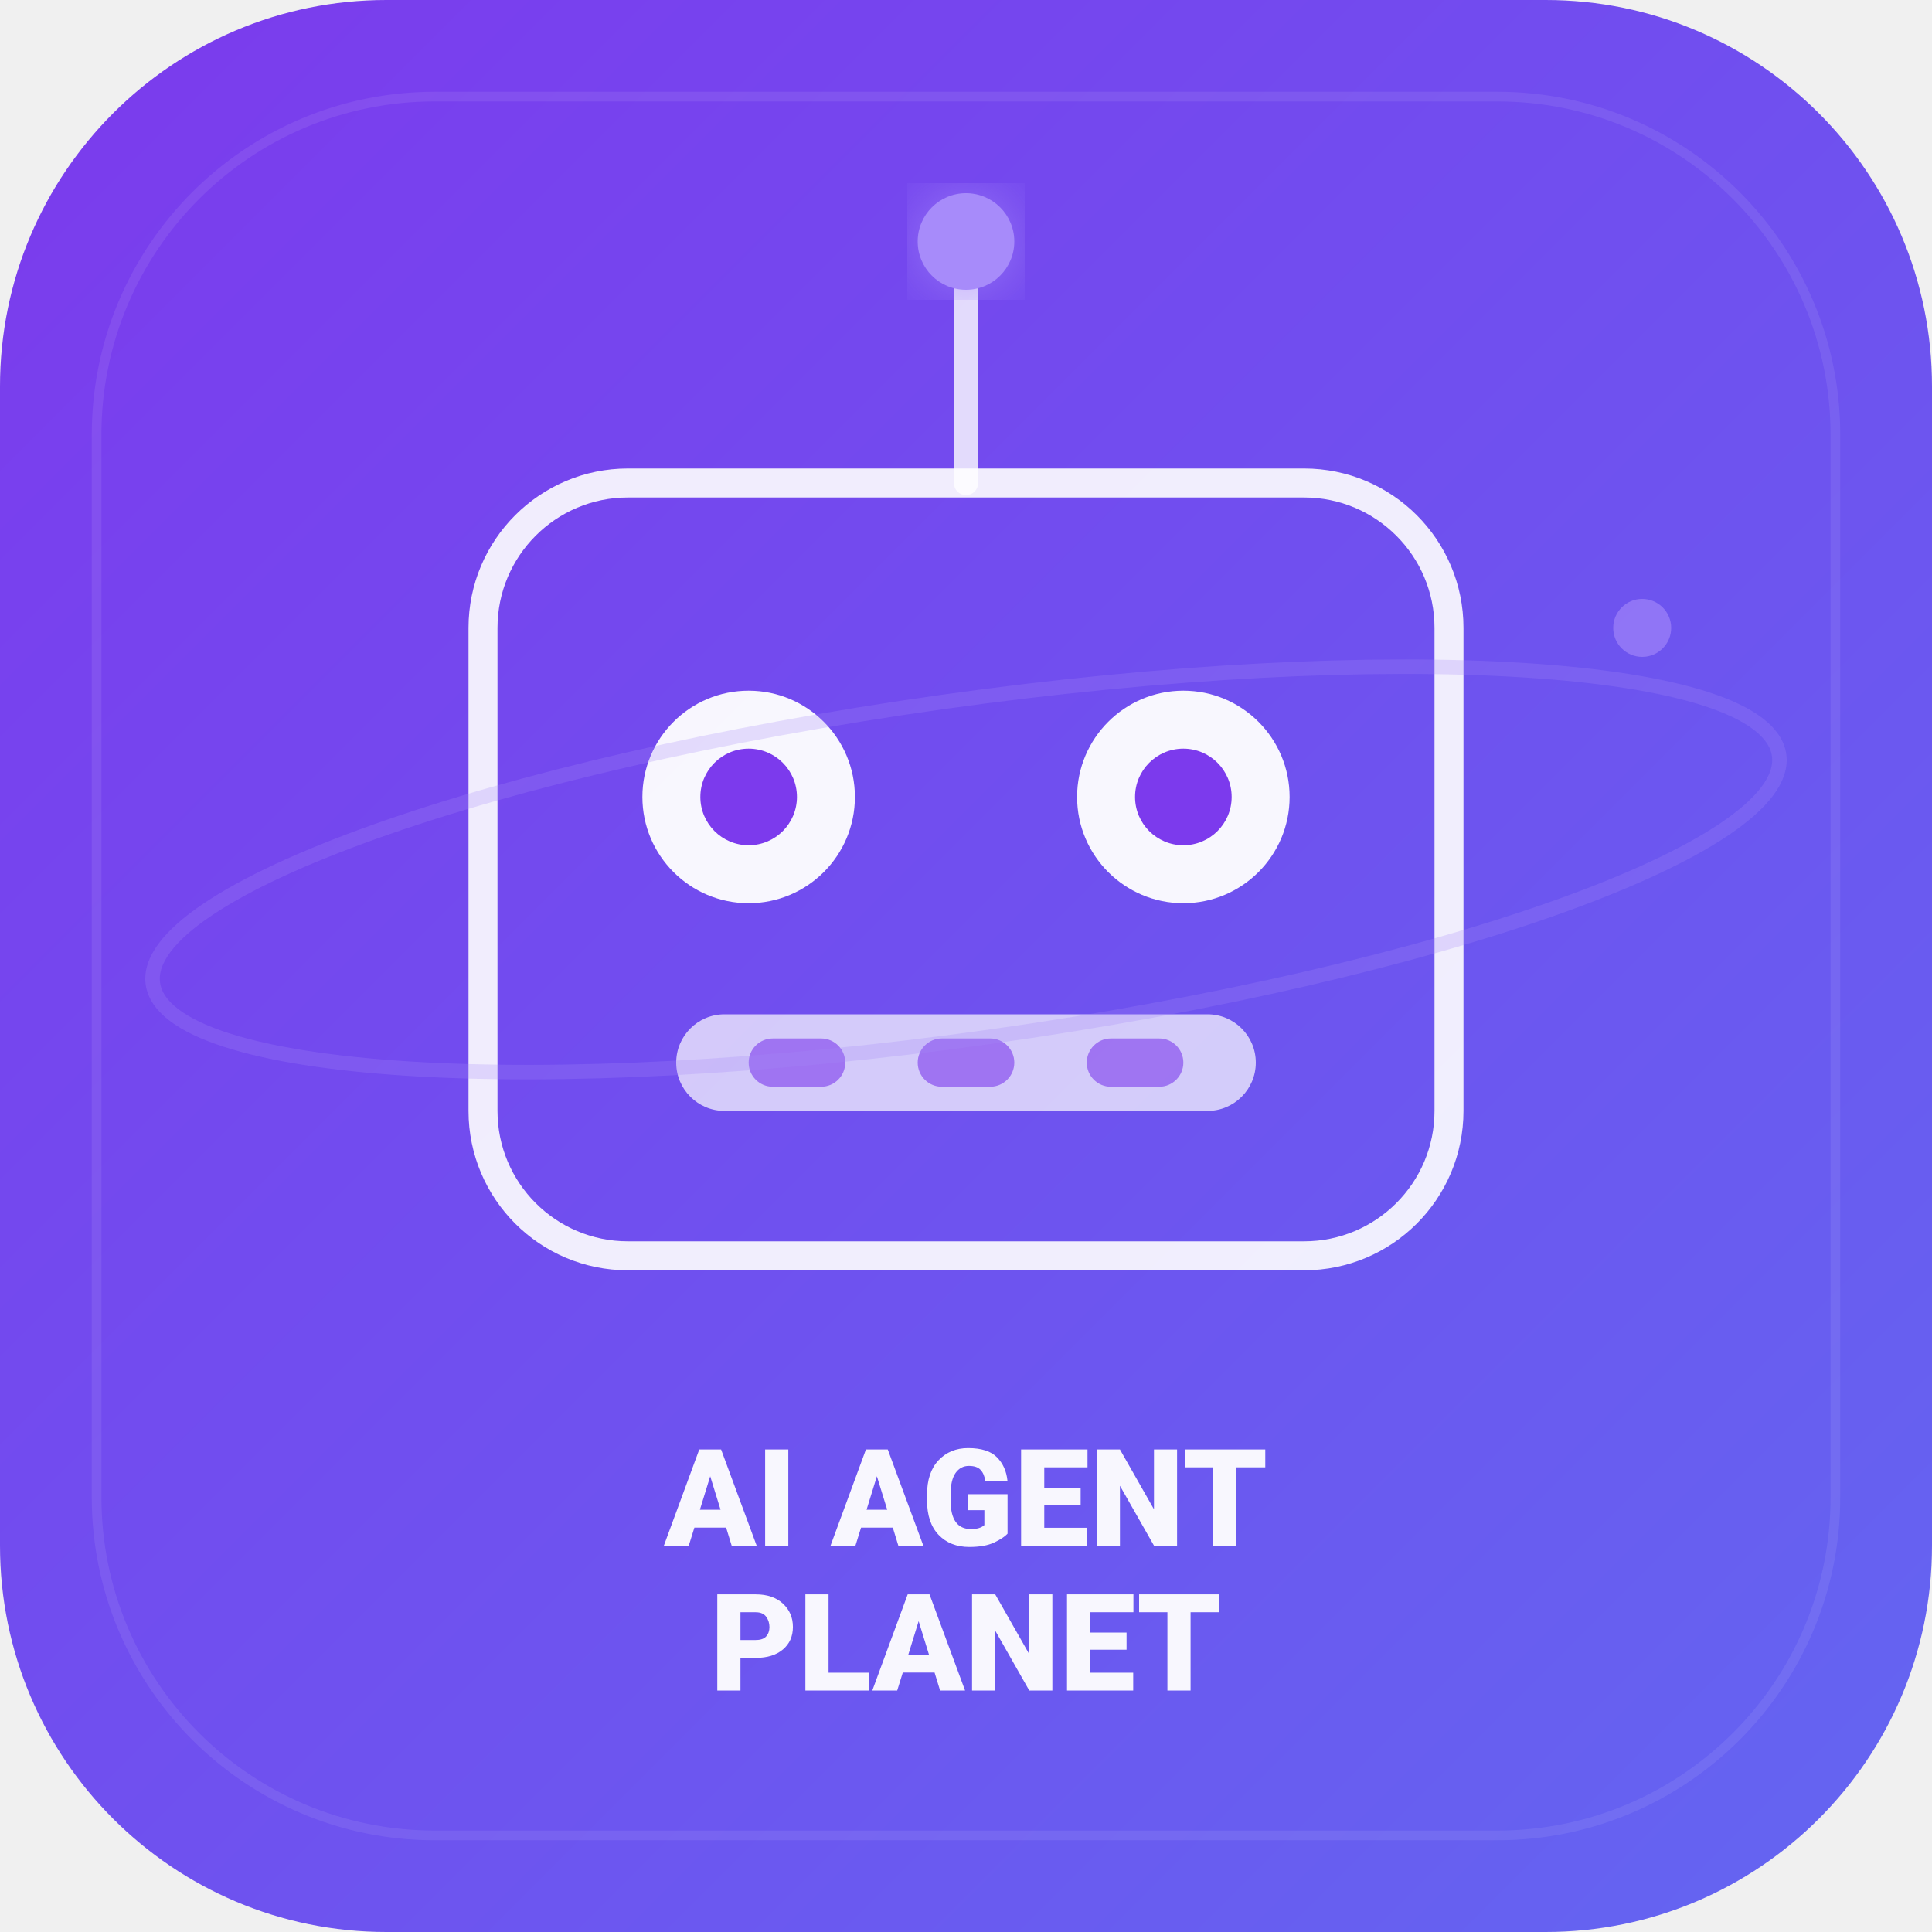
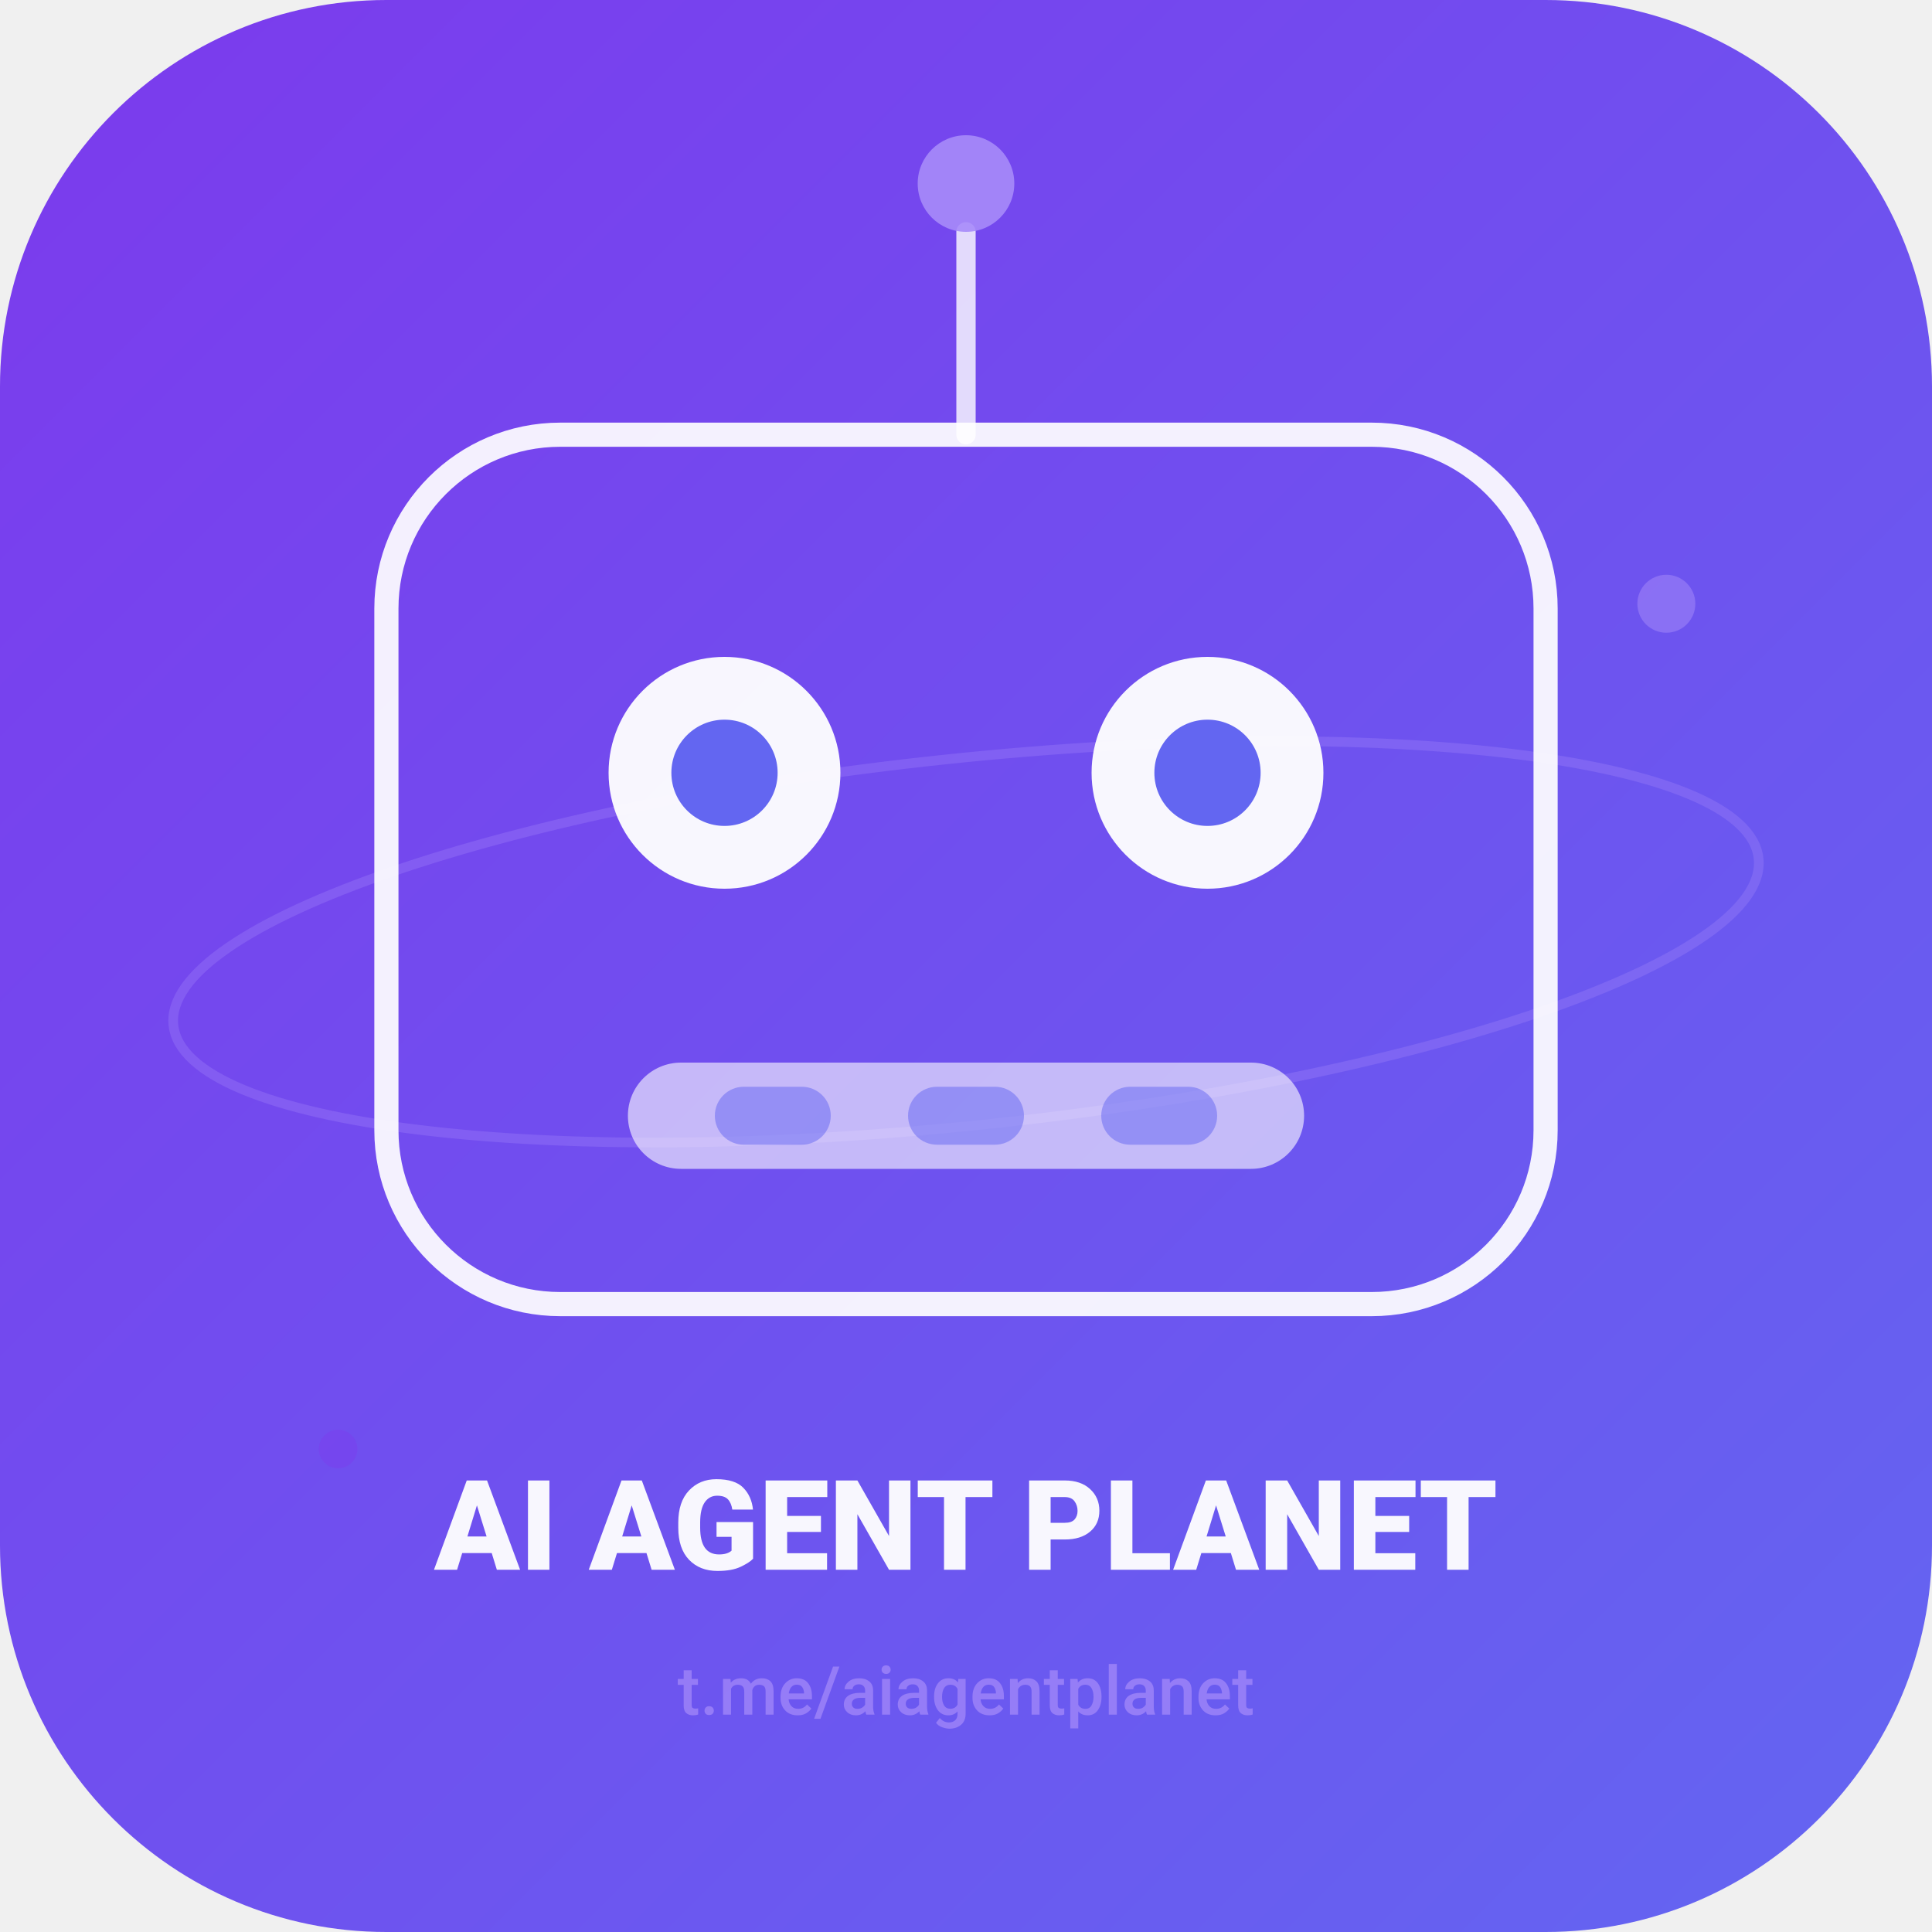
<svg xmlns="http://www.w3.org/2000/svg" viewBox="0 0 400 400" width="400" height="400">
  <defs>
    <linearGradient id="bg" x1="0%" y1="0%" x2="100%" y2="100%">
-       <stop offset="0%" style="stop-color:#7C3AED" />
-       <stop offset="100%" style="stop-color:#6366F1" />
+       <stop offset="0%" stop-color="#7C3AED" />
+       <stop offset="100%" stop-color="#6366F1" />
    </linearGradient>
-     <filter id="glow">
-       <feGaussianBlur stdDeviation="8" result="blur" />
-       <feMerge>
-         <feMergeNode in="blur" />
-         <feMergeNode in="SourceGraphic" />
-       </feMerge>
-     </filter>
  </defs>
  <rect x="0" y="0" width="400" height="400" rx="80" ry="80" fill="url(#bg)" />
-   <rect x="20" y="20" width="360" height="360" rx="70" ry="70" fill="none" stroke="rgba(255,255,255,0.08)" stroke-width="2" />
-   <rect x="100" y="100" width="200" height="160" rx="30" ry="30" fill="none" stroke="white" stroke-width="6" opacity="0.9" />
-   <circle cx="155" cy="165" r="22" fill="white" opacity="0.95" />
-   <circle cx="155" cy="165" r="10" fill="#7C3AED" />
-   <circle cx="245" cy="165" r="22" fill="white" opacity="0.95" />
-   <circle cx="245" cy="165" r="10" fill="#7C3AED" />
-   <line x1="200" y1="100" x2="200" y2="60" stroke="white" stroke-width="5" stroke-linecap="round" opacity="0.8" />
-   <circle cx="200" cy="50" r="10" fill="#A78BFA" filter="url(#glow)" />
-   <rect x="140" y="210" width="120" height="20" rx="10" ry="10" fill="white" opacity="0.7" />
-   <rect x="155" y="215" width="20" height="10" rx="5" fill="#7C3AED" opacity="0.6" />
-   <rect x="190" y="215" width="20" height="10" rx="5" fill="#7C3AED" opacity="0.6" />
-   <rect x="225" y="215" width="20" height="10" rx="5" fill="#7C3AED" opacity="0.6" />
-   <ellipse cx="200" cy="180" rx="170" ry="35" fill="none" stroke="rgba(167,139,250,0.25)" stroke-width="3" transform="rotate(-8 200 180)" />
-   <circle cx="340" cy="130" r="6" fill="#A78BFA" opacity="0.6" />
-   <text x="200" y="320" text-anchor="middle" font-family="-apple-system, BlinkMacSystemFont, 'Segoe UI', Roboto, sans-serif" font-weight="800" font-size="28" fill="white" opacity="0.95">AI AGENT</text>
-   <text x="200" y="350" text-anchor="middle" font-family="-apple-system, BlinkMacSystemFont, 'Segoe UI', Roboto, sans-serif" font-weight="800" font-size="28" fill="white" opacity="0.95">PLANET</text>
+   <ellipse cx="200" cy="195" rx="165" ry="38" fill="none" stroke="#A78BFA" stroke-width="2" opacity="0.3" transform="rotate(-6 200 195)" />
+   <rect x="80" y="90" width="240" height="180" rx="36" ry="36" fill="none" stroke="white" stroke-width="5" opacity="0.92" />
+   <circle cx="150" cy="160" r="24" fill="white" opacity="0.95" />
+   <circle cx="150" cy="160" r="11" fill="#6366F1" />
+   <circle cx="250" cy="160" r="24" fill="white" opacity="0.95" />
+   <circle cx="250" cy="160" r="11" fill="#6366F1" />
+   <line x1="200" y1="90" x2="200" y2="48" stroke="white" stroke-width="4" stroke-linecap="round" opacity="0.8" />
+   <circle cx="200" cy="38" r="10" fill="#A78BFA" opacity="0.9" />
+   <rect x="130" y="220" width="140" height="22" rx="11" fill="white" opacity="0.6" />
+   <rect x="148" y="225" width="24" height="12" rx="6" fill="#6366F1" opacity="0.5" />
+   <rect x="188" y="225" width="24" height="12" rx="6" fill="#6366F1" opacity="0.5" />
+   <rect x="228" y="225" width="24" height="12" rx="6" fill="#6366F1" opacity="0.5" />
+   <circle cx="345" cy="125" r="6" fill="#A78BFA" opacity="0.5" />
+   <circle cx="70" cy="300" r="4" fill="#7C3AED" opacity="0.4" />
+   <text x="200" y="325" text-anchor="middle" font-family="BlinkMacSystemFont, -apple-system, Segoe UI, Roboto, sans-serif" font-weight="800" font-size="26" fill="white" opacity="0.95">AI AGENT PLANET</text>
+   <text x="200" y="355" text-anchor="middle" font-family="BlinkMacSystemFont, -apple-system, Segoe UI, Roboto, sans-serif" font-weight="500" font-size="14" fill="#A78BFA" opacity="0.7">t.me/aiagentplanet</text>
</svg>
